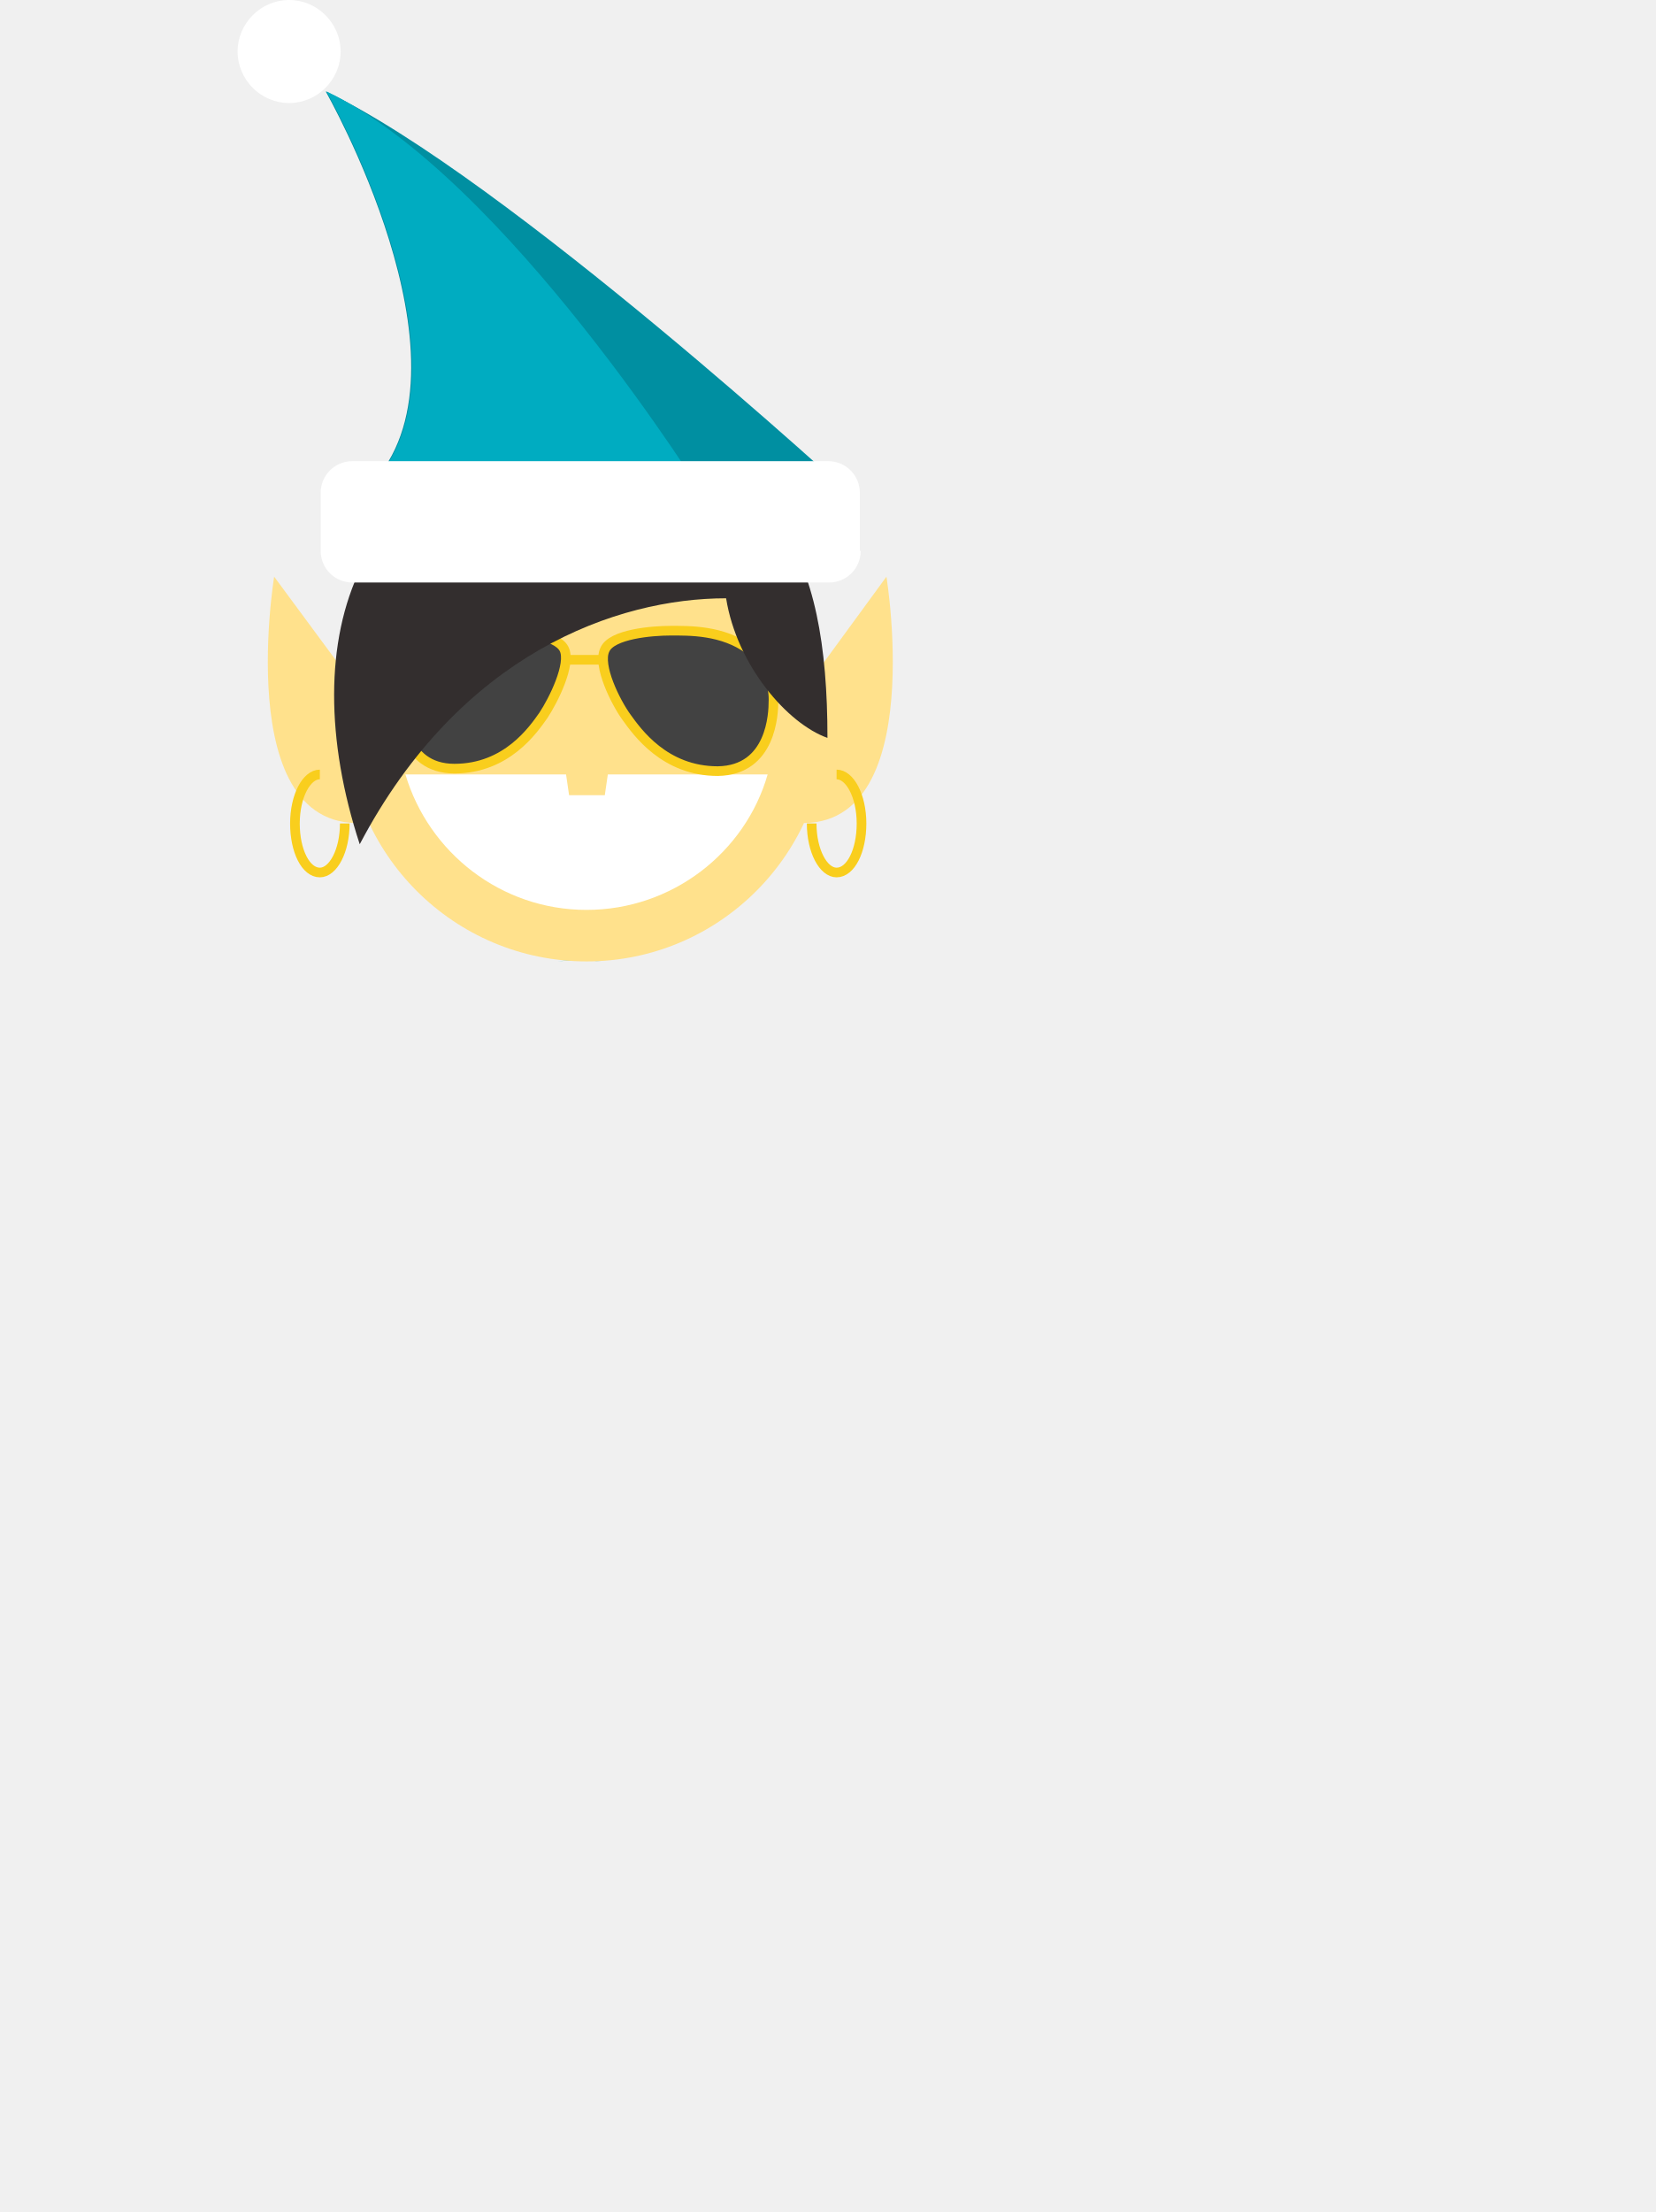
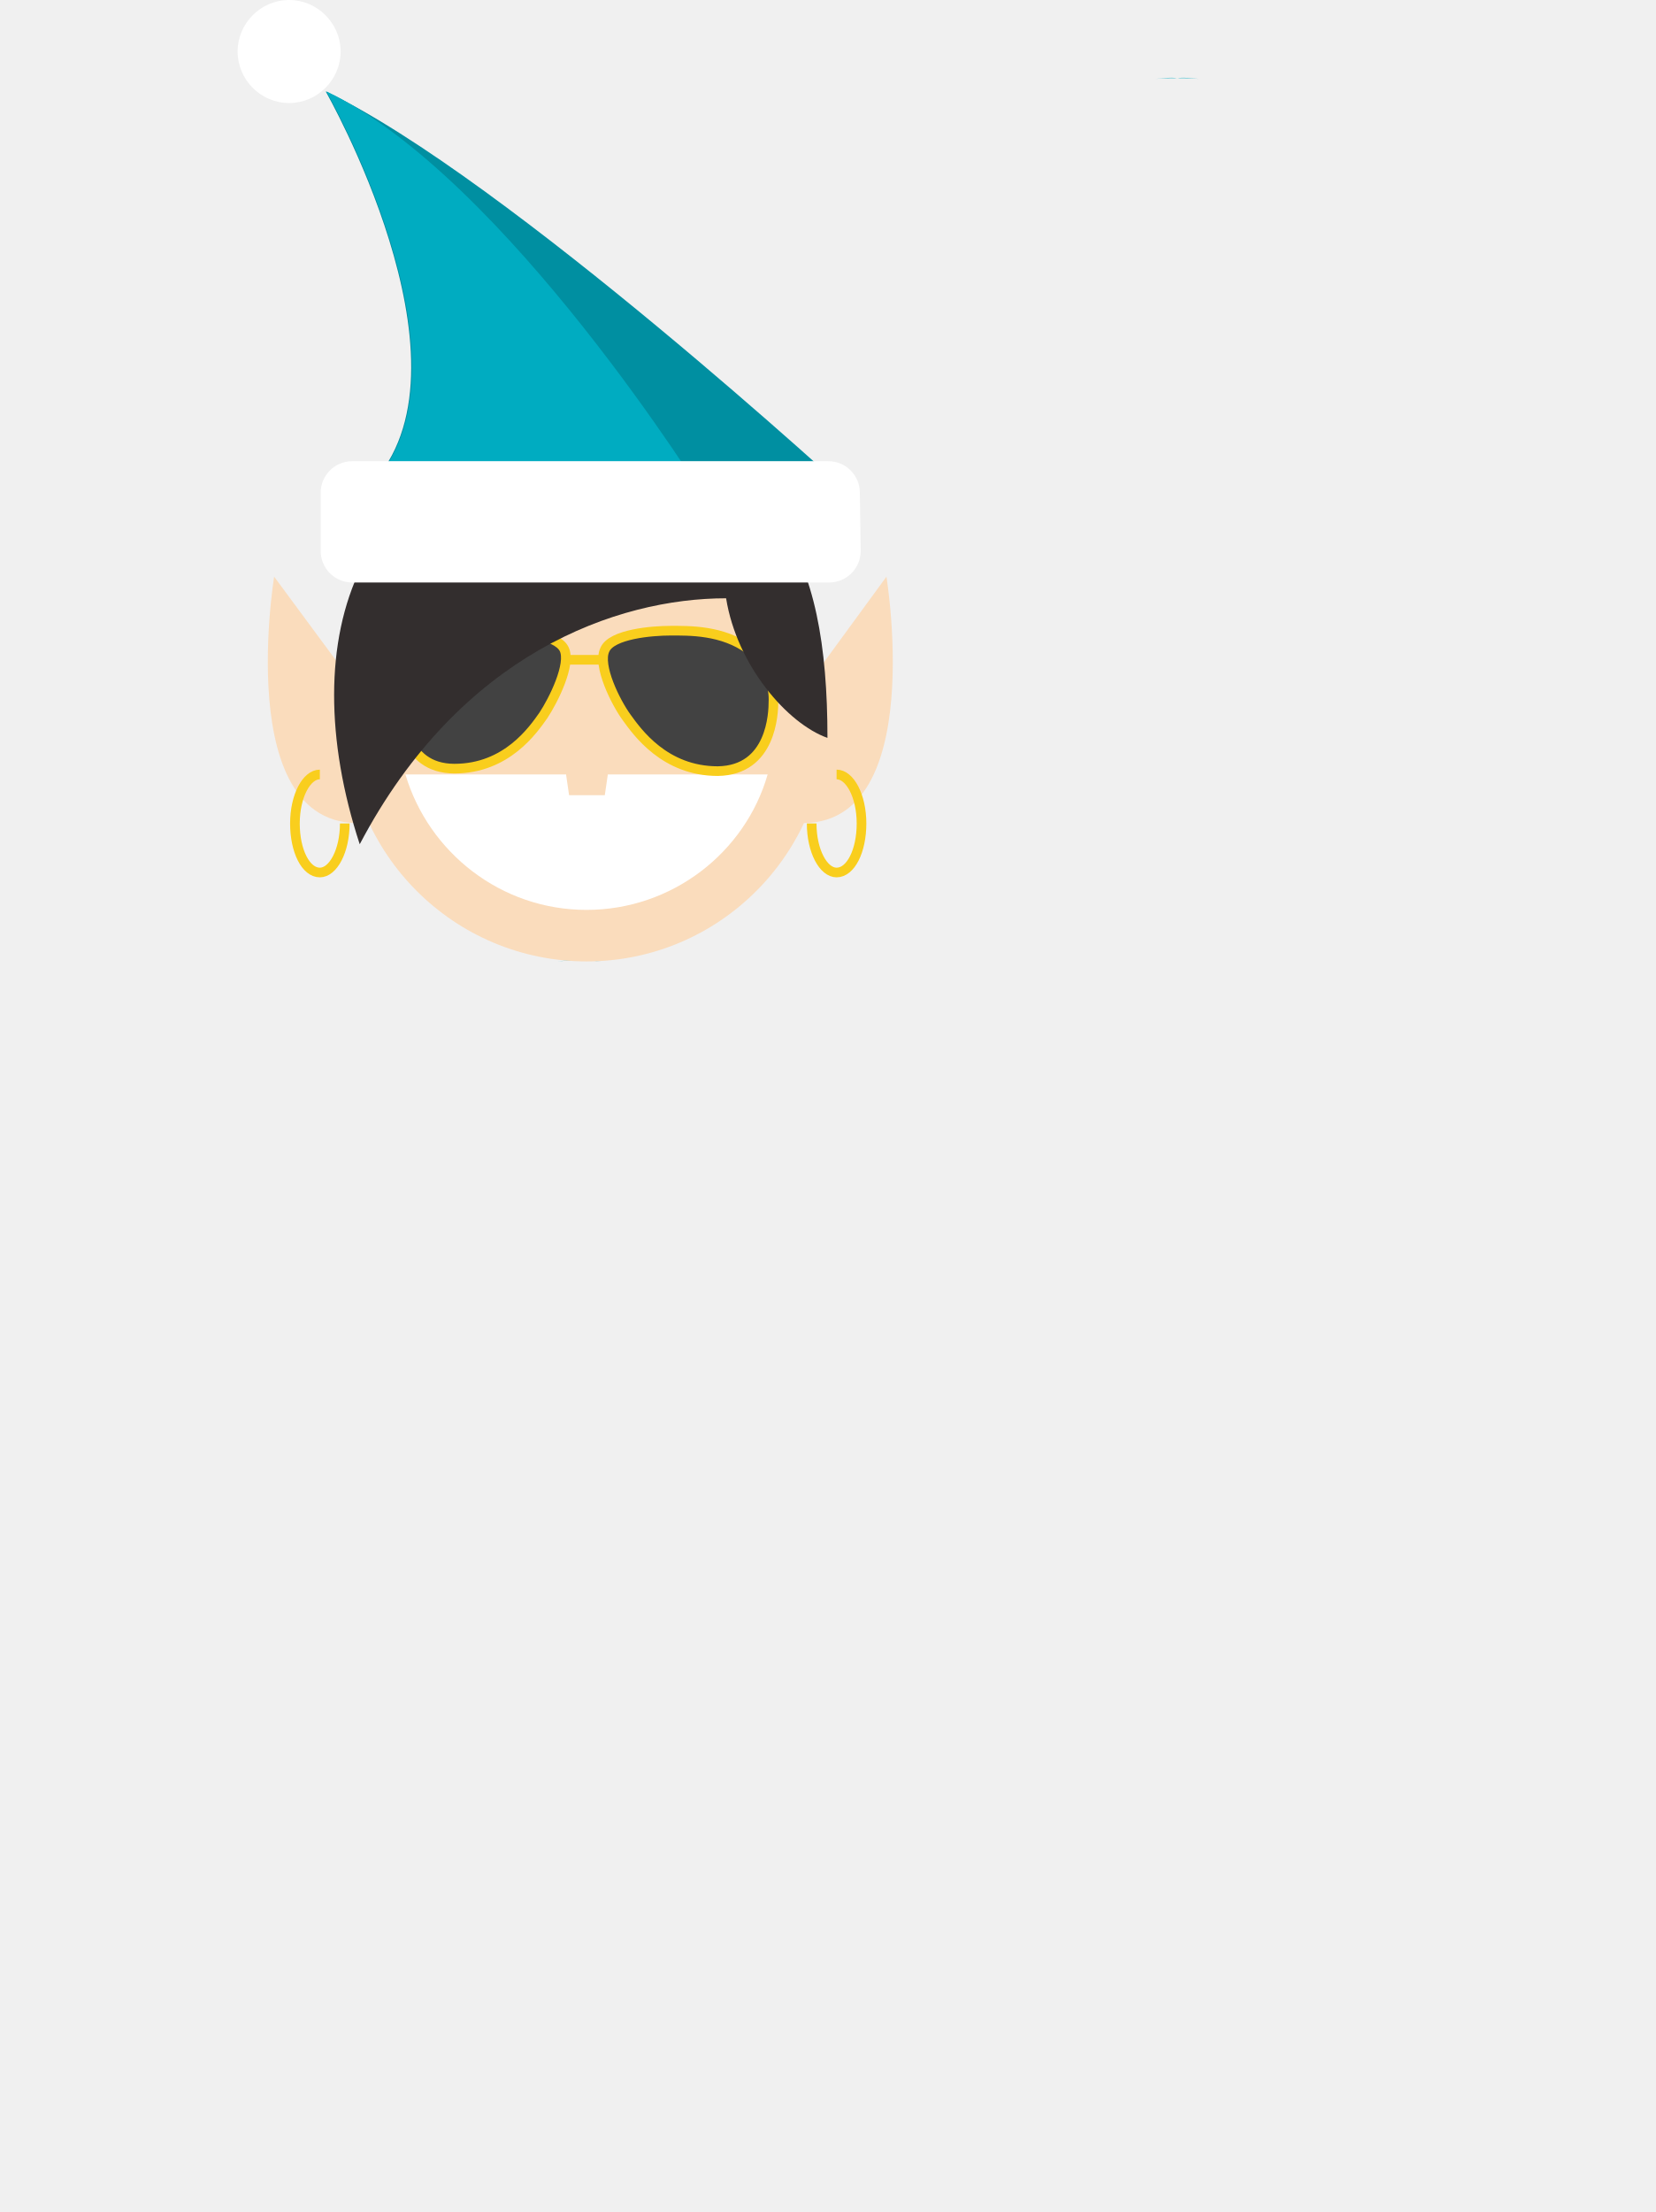
- <svg xmlns="http://www.w3.org/2000/svg" width="199.3" height="266.2" viewBox="72 -106.2 199.3 266.2" enable-background="new 72 -106.2 199.3 266.2">
-   <path fill="#00ACC1" d="M141.7 9.3c.9 0 1.7.1 2.6.1-.8 0-1.7-.1-2.6-.1z" />
-   <path fill="#00ACC1" d="M144.3 9.5c-.9-.1-1.7-.1-2.6-.1.9-.1 1.8 0 2.6.1z" />
-   <path fill="#00ACC1" d="M139.1 9.5c.9-.1 1.7-.1 2.6-.1-.9-.1-1.7 0-2.6.1z" />
-   <path fill="#FFE18C" d="M171.5-19.4c0 15.9-12.9 28.9-28.9 28.9-15.9 0-28.9-12.9-28.9-28.9 0-15.9 12.9-28.9 28.9-28.9 16 0 28.9 12.9 28.9 28.9z" />
-   <path fill="#fff" d="M120.8-13c2.8 9.4 11.5 16.3 21.8 16.3s19.1-6.9 21.8-16.3h-43.6z" />
-   <path fill="#FFE18C" d="M144.8-10.5h-4.3l-.9-6.2h6.1z" />
-   <path fill="#332E2E" d="M159.8-23.5c0 2.8-2.3 5.2-5.2 5.2s-5.2-2.3-5.2-5.2c0-2.8 2.3-5.2 5.2-5.2 2.8 0 5.2 2.3 5.2 5.2z" />
-   <path fill="#332E2E" d="M136.2-23.5c0 2.8-2.3 5.2-5.2 5.2-2.9 0-5.2-2.3-5.2-5.2 0-2.8 2.3-5.2 5.2-5.2 2.9 0 5.2 2.3 5.2 5.2z" />
-   <path fill="#FFE18C" d="M114.6-23.8l-9.6-13S99.5-3.4 118-7.5l-3.4-16.3z" />
-   <path fill="#FFE18C" d="M169.2-23.8l9.5-13s5.5 33.4-13 29.3l3.5-16.3z" />
-   <path stroke="#F9CE1D" stroke-width="1.161" stroke-miterlimit="10" d="M172.7-13c1.6 0 3 2.6 3 5.9s-1.3 5.9-3 5.9c-1.6 0-3-2.6-3-5.9" fill="none" />
-   <path stroke="#F9CE1D" stroke-width="1.161" stroke-miterlimit="10" d="M110.5-13c-1.6 0-3 2.6-3 5.9s1.3 5.9 3 5.9c1.6 0 3-2.6 3-5.9" fill="none" />
-   <path fill="#424242" stroke="#F9CE1D" stroke-width="1.161" stroke-miterlimit="10" d="M120.2-21.9s-.3-3.7 2.8-6.1 7.1-2.3 9.2-2.3c2.1 0 6.8.4 7.7 2.2.9 1.8-1.3 6.2-2.5 8-1.2 1.7-4.4 6.4-10.7 6.4-6.3 0-6.5-6.8-6.5-8.2zm44.9.1s.3-3.7-2.9-6.2c-3.2-2.4-7.3-2.3-9.5-2.3s-7.1.4-7.9 2.3c-.9 1.9 1.3 6.3 2.6 8.1 1.3 1.8 4.6 6.5 11 6.5 6.5-.1 6.7-7 6.7-8.4z" />
-   <path fill="#332E2E" d="M159.4-34.2c1.3 8.1 7.4 15.1 12.2 16.8 0-22.2-6.1-35.2-29.2-35.2h-.3c-27.1.2-35 23-26.8 48 12.1-23 31-29.6 44.1-29.6z" />
-   <path fill="#008FA1" d="M174.9-46.2s-42-38.7-63.7-49c0 0 18.4 32.2 6 46.7l57.7 2.3z" />
-   <path fill="#00ACC1" d="M156.9-46.2s-24-38.7-45.6-49c0 0 18.4 32.2 6 46.7l39.6 2.3z" />
-   <path fill="#fff" d="M175.6-39.9c0 2.1-1.7 3.8-3.8 3.8h-57.4c-2.1 0-3.8-1.7-3.8-3.8v-7c0-2.1 1.7-3.8 3.8-3.8h57.3c2.1 0 3.8 1.7 3.8 3.8v7h.1z" />
-   <path fill="#fff" d="M100.6-100c0 3.4 2.8 6.2 6.2 6.2 3.4 0 6.2-2.8 6.2-6.2 0-3.4-2.8-6.2-6.2-6.2-3.4 0-6.2 2.8-6.2 6.2z" />
-   <path stroke="#F9CE1D" stroke-width="1.161" stroke-miterlimit="10" fill="none" d="M140.1-26.8h4.5" />
+ <svg xmlns="http://www.w3.org/2000/svg" id="Layer_1" width="199.3" height="266.2" viewBox="0 0 199.3 266.2">
+   <style>.st0{fill:#00acc1}.st1{fill:#fff}.st2{fill:#fadcbc}.st3{fill:#332e2e}.st4,.st5{fill:none;stroke:#f9ce1d;stroke-width:1.161;stroke-miterlimit:10}.st5{fill:#424242}.st6{fill:#008fa1}</style>
+   <path class="st0" d="M141.7 9.3c.9 0 1.7.1 2.6.1-.8 0-1.7-.1-2.6-.1z" />
+   <path class="st0" d="M144.3 9.5c-.9-.1-1.7-.1-2.6-.1.9-.1 1.8 0 2.6.1zm-5.2 0c.9-.1 1.7-.1 2.6-.1-.9-.1-1.7 0-2.6.1z" />
+   <path class="st1" d="M100.6-100c0 3.4 2.8 6.2 6.2 6.2 3.4 0 6.2-2.8 6.2-6.2 0-3.4-2.8-6.2-6.2-6.2-3.4 0-6.2 2.8-6.2 6.2z" />
+   <path class="st0" d="M69.7 115.5c.9 0 1.7.1 2.6.1-.8 0-1.7-.1-2.6-.1z" />
+   <path class="st0" d="M72.3 115.7c-.9-.1-1.7-.1-2.6-.1.9-.1 1.8 0 2.6.1zm-5.2 0c.9-.1 1.7-.1 2.6-.1-.9-.1-1.7 0-2.6.1z" />
+   <path class="st2" d="M99.5 86.8c0 15.9-12.9 28.9-28.9 28.9-15.9 0-28.9-12.9-28.9-28.9 0-15.9 12.9-28.9 28.9-28.9s28.9 12.9 28.9 28.9z" />
+   <path class="st1" d="M48.8 93.2c2.8 9.4 11.5 16.3 21.8 16.3s19.1-6.9 21.8-16.3H48.8z" />
+   <path class="st2" d="M72.8 95.7h-4.3l-.9-6.2h6.1l-.9 6.2z" />
+   <path class="st3" d="M87.8 82.7c0 2.8-2.3 5.2-5.2 5.2-2.9 0-5.2-2.3-5.2-5.2 0-2.8 2.3-5.2 5.2-5.2 2.8 0 5.2 2.3 5.2 5.2zm-23.6 0c0 2.8-2.3 5.2-5.2 5.2s-5.2-2.3-5.2-5.2c0-2.8 2.3-5.2 5.2-5.2s5.2 2.3 5.2 5.2z" />
+   <path class="st2" d="M42.6 82.4l-9.6-13s-5.5 33.4 13 29.3l-3.4-16.3zm54.6 0l9.5-13s5.5 33.4-13 29.3l3.5-16.3z" />
+   <path class="st4" d="M100.7 93.2c1.6 0 3 2.6 3 5.9s-1.3 5.9-3 5.9c-1.6 0-3-2.6-3-5.9m-59.2-5.9c-1.6 0-3 2.6-3 5.9s1.3 5.9 3 5.9c1.6 0 3-2.6 3-5.9" />
+   <path class="st5" d="M48.2 84.3s-.3-3.7 2.8-6.1 7.1-2.3 9.2-2.3c2.1 0 6.8.4 7.7 2.2s-1.3 6.2-2.5 8c-1.2 1.7-4.4 6.4-10.7 6.4s-6.5-6.8-6.5-8.2zm44.9.1s.3-3.7-2.9-6.2c-3.2-2.4-7.3-2.3-9.5-2.3s-7.1.4-7.9 2.3c-.9 1.9 1.3 6.3 2.6 8.1 1.3 1.8 4.6 6.5 11 6.5 6.5-.1 6.7-7 6.7-8.4z" />
+   <path class="st3" d="M87.4 72c1.3 8.1 7.4 15.1 12.2 16.8 0-22.2-6.1-35.2-29.2-35.2h-.3c-27.1.2-35 23-26.8 48 12.1-23 31-29.6 44.1-29.6z" />
+   <path class="st6" d="M102.9 60s-42-38.7-63.7-49c0 0 18.4 32.2 6 46.7l57.7 2.3z" />
+   <path class="st0" d="M84.9 60s-24-38.7-45.6-49c0 0 18.4 32.2 6 46.7L84.9 60z" />
+   <path class="st1" d="M103.6 66.3c0 2.1-1.7 3.8-3.8 3.8H42.4c-2.1 0-3.8-1.7-3.8-3.8v-7c0-2.1 1.7-3.8 3.8-3.8h57.3c2.1 0 3.8 1.7 3.8 3.8l.1 7zm-75-60.1c0 3.4 2.8 6.2 6.2 6.2S41 9.6 41 6.2 38.2 0 34.8 0s-6.2 2.8-6.2 6.2z" />
+   <path class="st5" d="M68.1 79.4h4.5" />
</svg>
